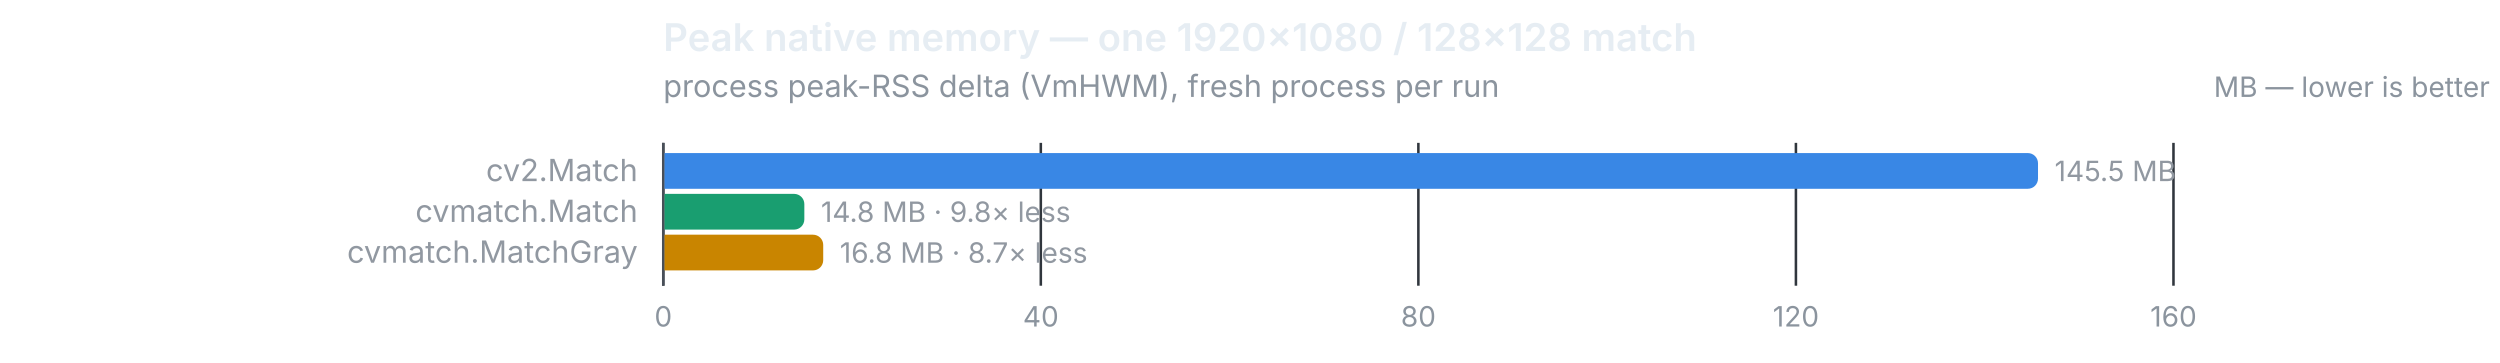
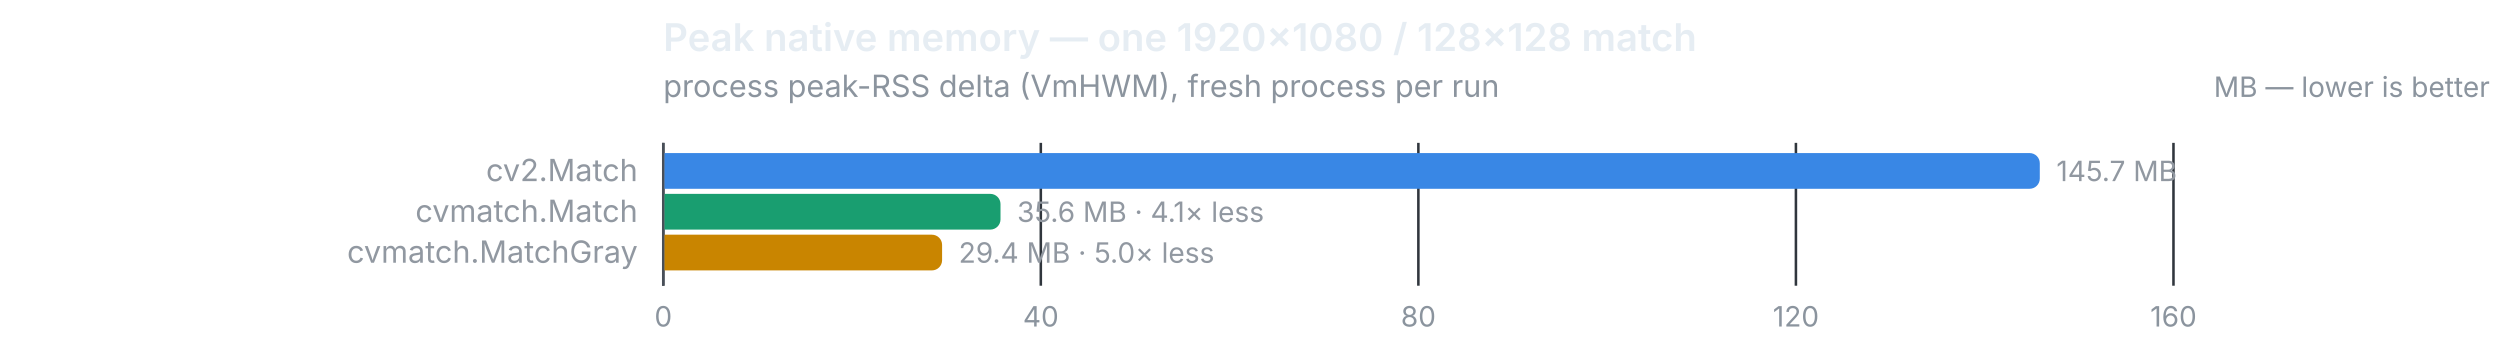
<svg xmlns="http://www.w3.org/2000/svg" width="980" height="142" viewBox="0 0 980 142" role="img">
  <text x="260" y="20" font-size="15" font-weight="600" fill="#e6edf3" font-family="system-ui,-apple-system,Segoe UI,sans-serif">Peak native memory — one 1920×1080 / 128×128 match</text>
  <text x="260" y="38" font-size="12" fill="#8b949e" font-family="system-ui,-apple-system,Segoe UI,sans-serif">process peak-RSS delta (VmHWM), fresh process per run</text>
  <text x="976" y="38" font-size="11" text-anchor="end" fill="#8b949e" font-family="system-ui,-apple-system,Segoe UI,sans-serif">MB — lower is better</text>
  <line x1="260.0" y1="56" x2="260.0" y2="112" stroke="#30363d" stroke-width="1" />
  <text x="260.0" y="128" font-size="11" text-anchor="middle" fill="#8b949e" font-family="system-ui,-apple-system,Segoe UI,sans-serif" style="font-variant-numeric:tabular-nums">0</text>
  <line x1="408.0" y1="56" x2="408.0" y2="112" stroke="#30363d" stroke-width="1" />
  <text x="408.0" y="128" font-size="11" text-anchor="middle" fill="#8b949e" font-family="system-ui,-apple-system,Segoe UI,sans-serif" style="font-variant-numeric:tabular-nums">40</text>
  <line x1="556.0" y1="56" x2="556.0" y2="112" stroke="#30363d" stroke-width="1" />
  <text x="556.0" y="128" font-size="11" text-anchor="middle" fill="#8b949e" font-family="system-ui,-apple-system,Segoe UI,sans-serif" style="font-variant-numeric:tabular-nums">80</text>
  <line x1="704.0" y1="56" x2="704.0" y2="112" stroke="#30363d" stroke-width="1" />
  <text x="704.0" y="128" font-size="11" text-anchor="middle" fill="#8b949e" font-family="system-ui,-apple-system,Segoe UI,sans-serif" style="font-variant-numeric:tabular-nums">120</text>
  <line x1="852.0" y1="56" x2="852.0" y2="112" stroke="#30363d" stroke-width="1" />
  <text x="852.0" y="128" font-size="11" text-anchor="middle" fill="#8b949e" font-family="system-ui,-apple-system,Segoe UI,sans-serif" style="font-variant-numeric:tabular-nums">160</text>
  <line x1="260" y1="56" x2="260" y2="112" stroke="#484f58" stroke-width="1" />
  <text x="250" y="71" font-size="12" text-anchor="end" fill="#9198a1" font-family="system-ui,-apple-system,Segoe UI,sans-serif">cv2.Match</text>
-   <path d="M260.5,60 h534.4 a4,4 0 0 1 4,4 v6 a4,4 0 0 1 -4,4 h-534.4 z" fill="#3987e5" />
-   <text x="805.4" y="71" font-size="11" fill="#9198a1" font-family="system-ui,-apple-system,Segoe UI,sans-serif" style="font-variant-numeric:tabular-nums">145.5 MB</text>
+   <path d="M260.5,60 h535.1 a4,4 0 0 1 4,4 v6 a4,4 0 0 1 -4,4 h-535.1 z" fill="#3987e5" />
+   <text x="806.1" y="71" font-size="11" fill="#9198a1" font-family="system-ui,-apple-system,Segoe UI,sans-serif" style="font-variant-numeric:tabular-nums">145.7 MB</text>
  <text x="250" y="87" font-size="12" text-anchor="end" fill="#9198a1" font-family="system-ui,-apple-system,Segoe UI,sans-serif">cvmatch.Match</text>
-   <path d="M260.5,76 h50.8 a4,4 0 0 1 4,4 v6 a4,4 0 0 1 -4,4 h-50.8 z" fill="#199e70" />
-   <text x="321.8" y="87" font-size="11" fill="#9198a1" font-family="system-ui,-apple-system,Segoe UI,sans-serif" style="font-variant-numeric:tabular-nums">14.8 MB · 9.8× less</text>
+   <path d="M260.5,76 h127.7 a4,4 0 0 1 4,4 v6 a4,4 0 0 1 -4,4 h-127.7 z" fill="#199e70" />
+   <text x="398.7" y="87" font-size="11" fill="#9198a1" font-family="system-ui,-apple-system,Segoe UI,sans-serif" style="font-variant-numeric:tabular-nums">35.6 MB · 4.1× less</text>
  <text x="250" y="103" font-size="12" text-anchor="end" fill="#9198a1" font-family="system-ui,-apple-system,Segoe UI,sans-serif">cvmatch.MatchGray</text>
-   <path d="M260.5,92 h58.2 a4,4 0 0 1 4,4 v6 a4,4 0 0 1 -4,4 h-58.2 z" fill="#c98500" />
-   <text x="329.2" y="103" font-size="11" fill="#9198a1" font-family="system-ui,-apple-system,Segoe UI,sans-serif" style="font-variant-numeric:tabular-nums">16.8 MB · 8.7× less</text>
+   <path d="M260.5,92 h104.8 a4,4 0 0 1 4,4 v6 a4,4 0 0 1 -4,4 h-104.8 z" fill="#c98500" />
+   <text x="375.8" y="103" font-size="11" fill="#9198a1" font-family="system-ui,-apple-system,Segoe UI,sans-serif" style="font-variant-numeric:tabular-nums">29.4 MB · 5.0× less</text>
</svg>
